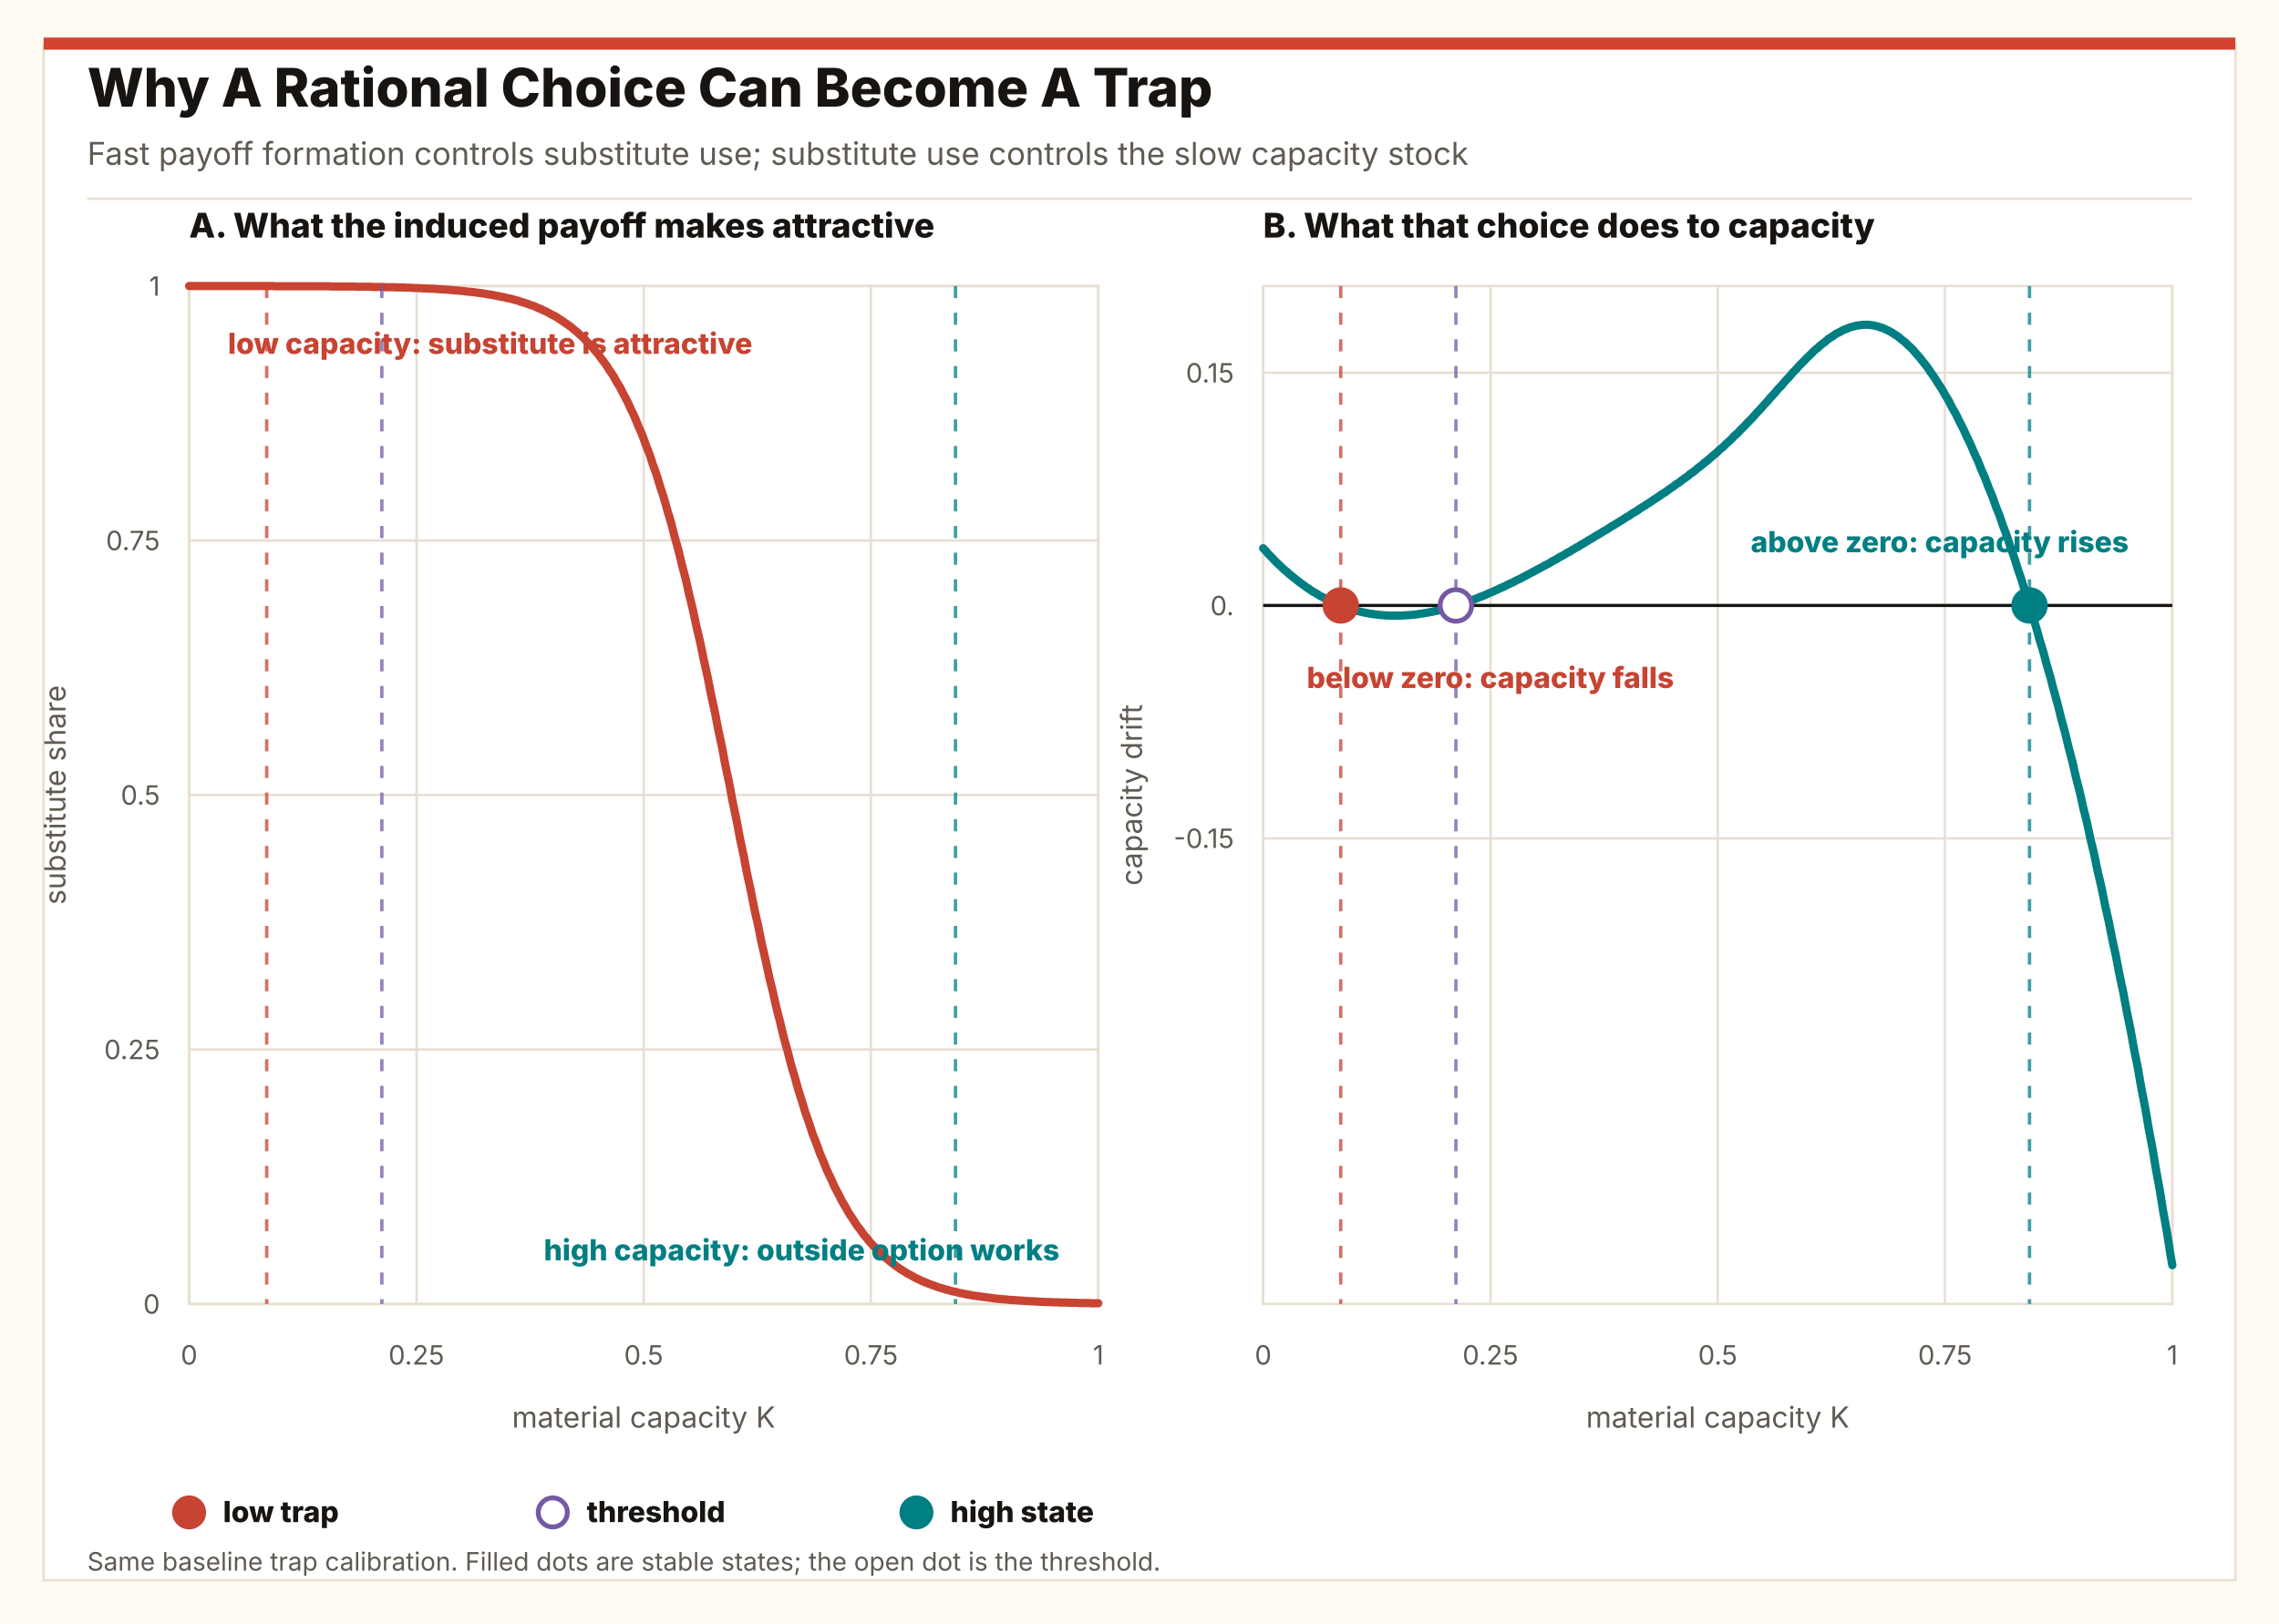
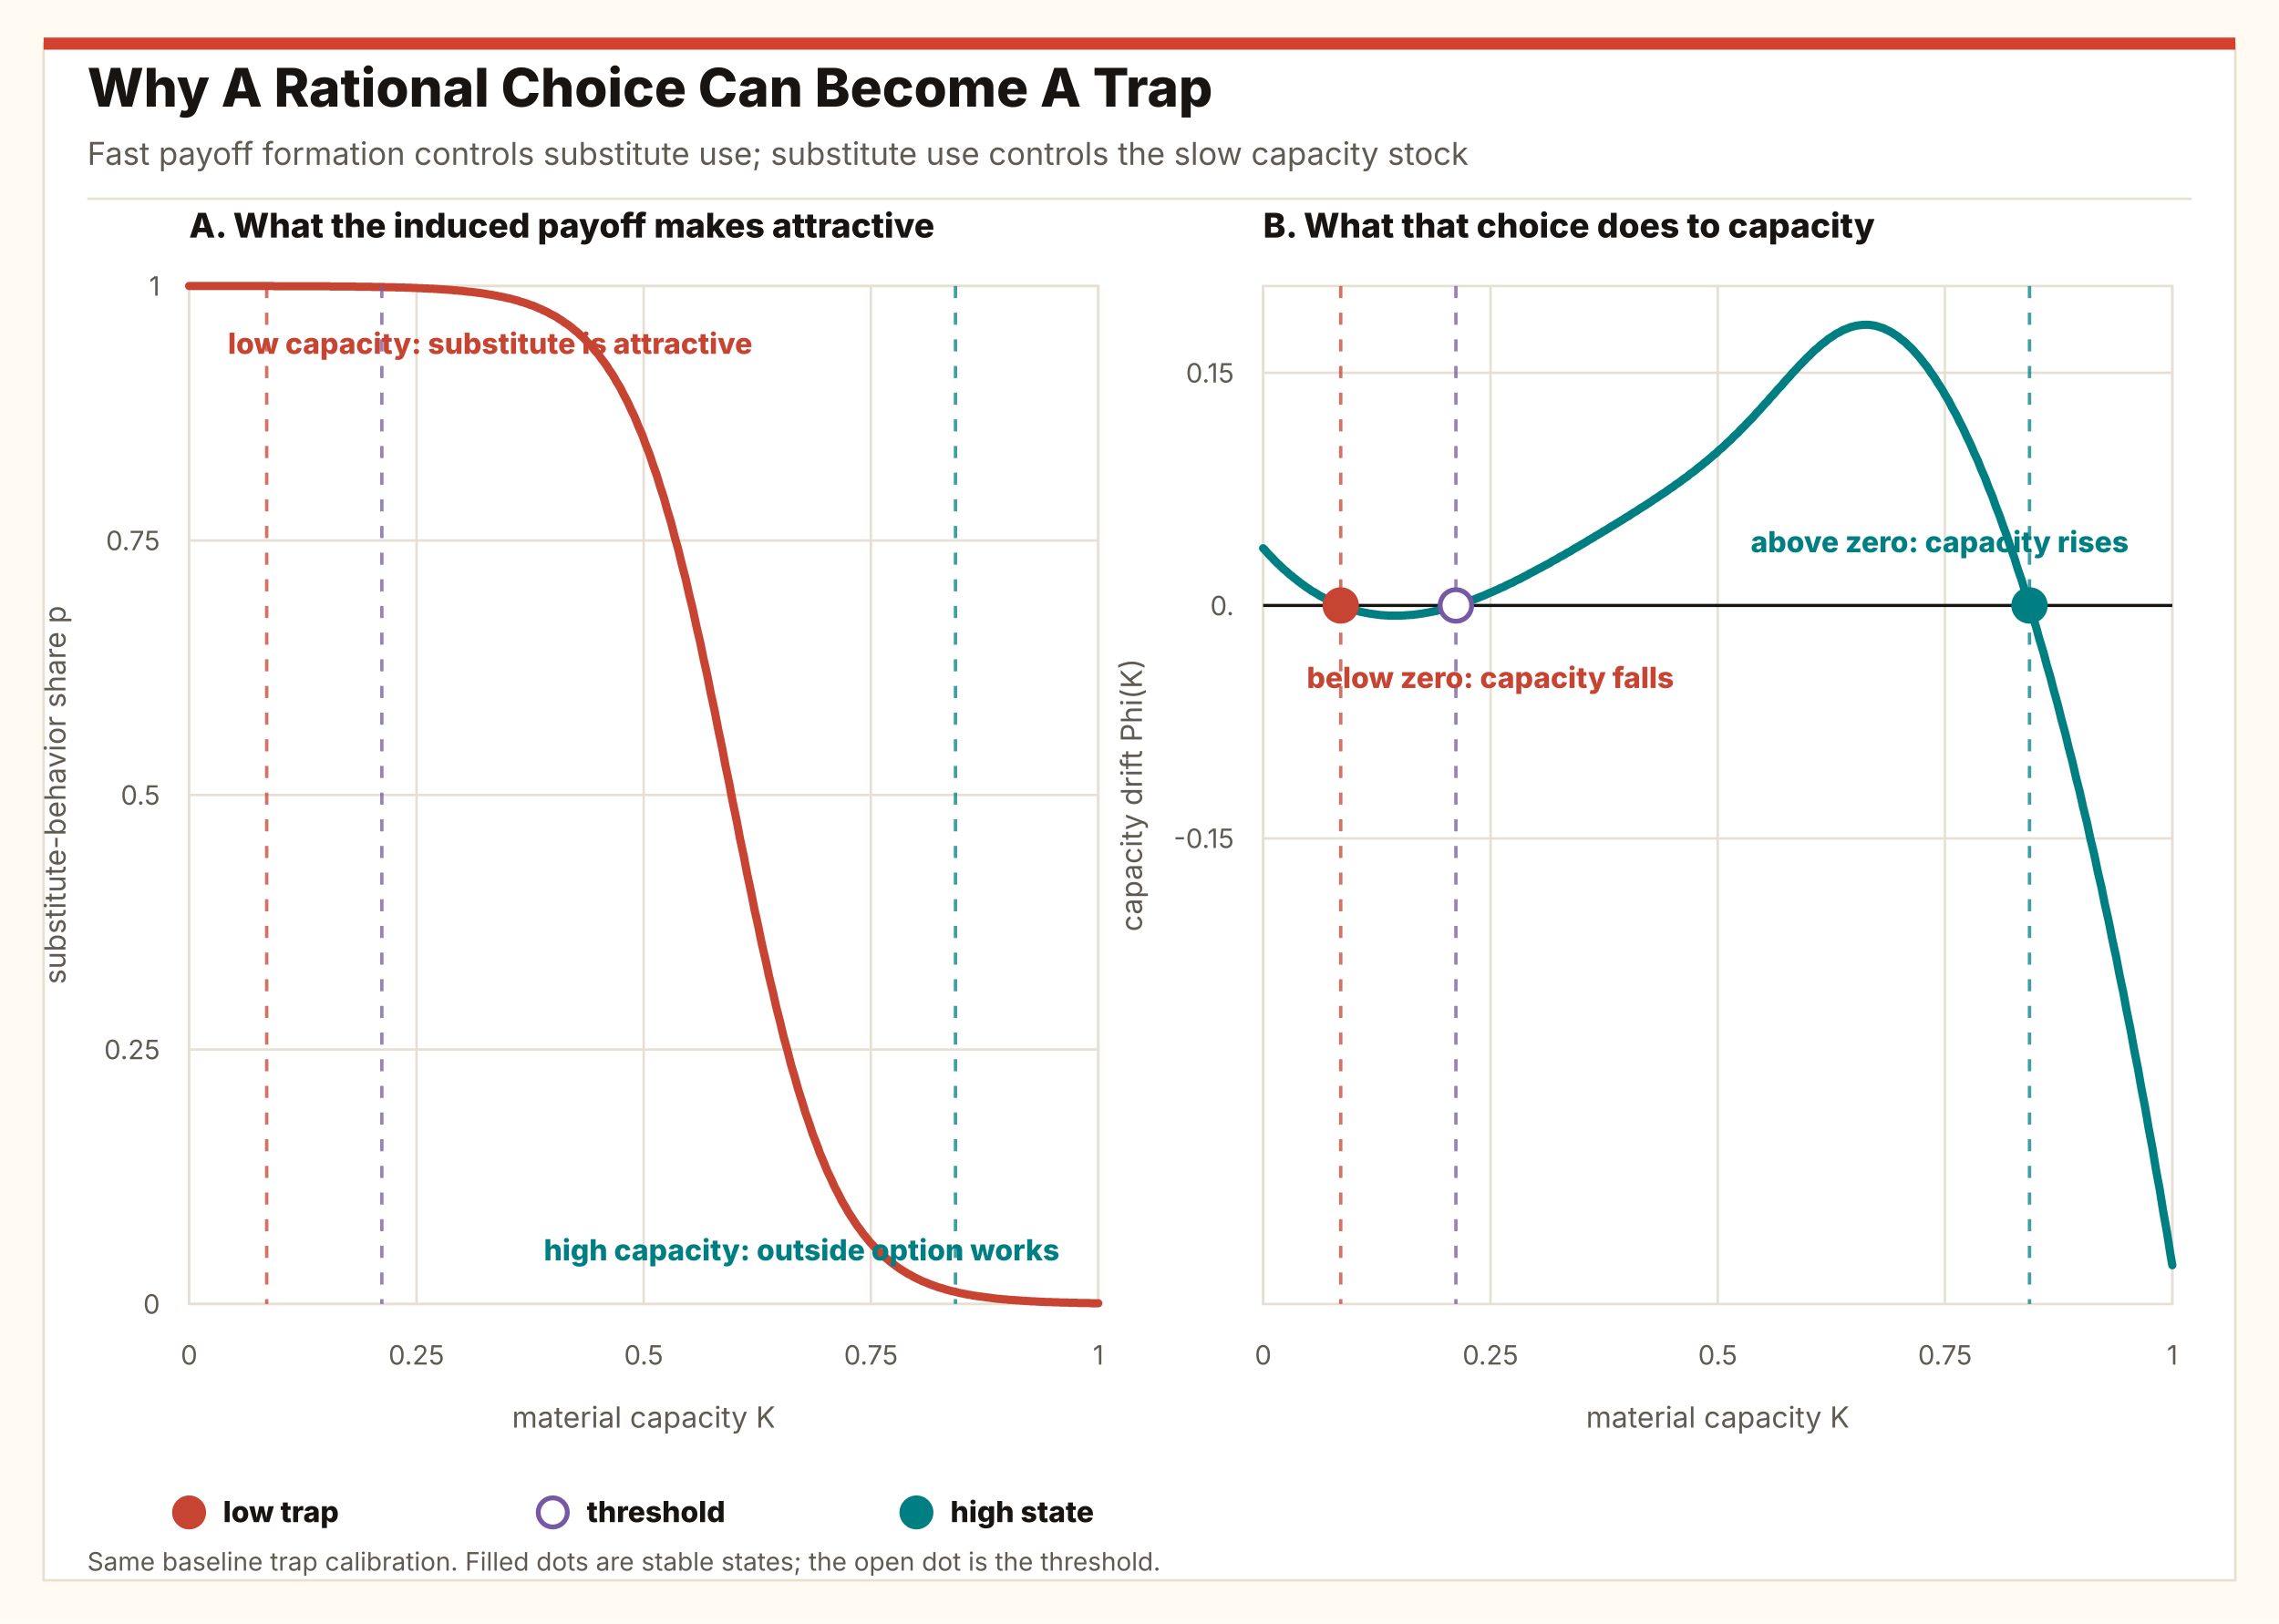
<svg xmlns="http://www.w3.org/2000/svg" width="940" height="670" viewBox="0 0 940 670">
  <rect width="100%" height="100%" fill="#fffaf2" />
  <rect x="18" y="18" width="904" height="634" rx="0" fill="#ffffff" stroke="#eadfce" />
  <line x1="18" y1="18" x2="922" y2="18" stroke="#d5412f" stroke-width="5" />
  <text x="36" y="44" font-family="Inter, &quot;Helvetica Neue&quot;, Arial, sans-serif" font-size="22" font-weight="800" fill="#171411">Why A Rational Choice Can Become A Trap</text>
  <text x="36" y="68" font-family="Inter, &quot;Helvetica Neue&quot;, Arial, sans-serif" font-size="13" fill="#5f5a52">Fast payoff formation controls substitute use; substitute use controls the slow capacity stock</text>
  <line x1="36" y1="82" x2="904" y2="82" stroke="#e7dfd3" stroke-width="1" />
  <text x="78" y="98" font-family="Inter, &quot;Helvetica Neue&quot;, Arial, sans-serif" font-size="14" font-weight="800" fill="#171411">A. What the induced payoff makes attractive</text>
  <rect x="78" y="118" width="375.0" height="420" fill="#ffffff" stroke="#e7dfd3" />
  <line x1="78.0" y1="118" x2="78.0" y2="538" stroke="#e7dfd3" stroke-width="1" />
  <text x="78.0" y="563" font-family="Inter, &quot;Helvetica Neue&quot;, Arial, sans-serif" font-size="11" fill="#5f5a52" text-anchor="middle">0</text>
  <line x1="171.8" y1="118" x2="171.8" y2="538" stroke="#e7dfd3" stroke-width="1" />
  <text x="171.75" y="563" font-family="Inter, &quot;Helvetica Neue&quot;, Arial, sans-serif" font-size="11" fill="#5f5a52" text-anchor="middle">0.25</text>
  <line x1="265.5" y1="118" x2="265.5" y2="538" stroke="#e7dfd3" stroke-width="1" />
  <text x="265.5" y="563" font-family="Inter, &quot;Helvetica Neue&quot;, Arial, sans-serif" font-size="11" fill="#5f5a52" text-anchor="middle">0.5</text>
  <line x1="359.2" y1="118" x2="359.2" y2="538" stroke="#e7dfd3" stroke-width="1" />
  <text x="359.25" y="563" font-family="Inter, &quot;Helvetica Neue&quot;, Arial, sans-serif" font-size="11" fill="#5f5a52" text-anchor="middle">0.75</text>
  <line x1="453.0" y1="118" x2="453.0" y2="538" stroke="#e7dfd3" stroke-width="1" />
  <text x="453.0" y="563" font-family="Inter, &quot;Helvetica Neue&quot;, Arial, sans-serif" font-size="11" fill="#5f5a52" text-anchor="middle">1</text>
  <text x="265.5" y="589" font-family="Inter, &quot;Helvetica Neue&quot;, Arial, sans-serif" font-size="12" fill="#5f5a52" text-anchor="middle">material capacity K</text>
  <text x="521.0" y="98" font-family="Inter, &quot;Helvetica Neue&quot;, Arial, sans-serif" font-size="14" font-weight="800" fill="#171411">B. What that choice does to capacity</text>
  <rect x="521.0" y="118" width="375.0" height="420" fill="#ffffff" stroke="#e7dfd3" />
  <line x1="521.0" y1="118" x2="521.0" y2="538" stroke="#e7dfd3" stroke-width="1" />
  <text x="521.0" y="563" font-family="Inter, &quot;Helvetica Neue&quot;, Arial, sans-serif" font-size="11" fill="#5f5a52" text-anchor="middle">0</text>
  <line x1="614.8" y1="118" x2="614.8" y2="538" stroke="#e7dfd3" stroke-width="1" />
  <text x="614.75" y="563" font-family="Inter, &quot;Helvetica Neue&quot;, Arial, sans-serif" font-size="11" fill="#5f5a52" text-anchor="middle">0.25</text>
  <line x1="708.5" y1="118" x2="708.5" y2="538" stroke="#e7dfd3" stroke-width="1" />
  <text x="708.5" y="563" font-family="Inter, &quot;Helvetica Neue&quot;, Arial, sans-serif" font-size="11" fill="#5f5a52" text-anchor="middle">0.5</text>
  <line x1="802.2" y1="118" x2="802.2" y2="538" stroke="#e7dfd3" stroke-width="1" />
  <text x="802.25" y="563" font-family="Inter, &quot;Helvetica Neue&quot;, Arial, sans-serif" font-size="11" fill="#5f5a52" text-anchor="middle">0.75</text>
  <line x1="896.0" y1="118" x2="896.0" y2="538" stroke="#e7dfd3" stroke-width="1" />
  <text x="896.0" y="563" font-family="Inter, &quot;Helvetica Neue&quot;, Arial, sans-serif" font-size="11" fill="#5f5a52" text-anchor="middle">1</text>
  <text x="708.5" y="589" font-family="Inter, &quot;Helvetica Neue&quot;, Arial, sans-serif" font-size="12" fill="#5f5a52" text-anchor="middle">material capacity K</text>
  <line x1="78" y1="538.0" x2="453.0" y2="538.0" stroke="#e7dfd3" stroke-width="1" />
  <text x="66" y="542.0" font-family="Inter, &quot;Helvetica Neue&quot;, Arial, sans-serif" font-size="11" fill="#5f5a52" text-anchor="end">0</text>
  <line x1="78" y1="433.0" x2="453.0" y2="433.0" stroke="#e7dfd3" stroke-width="1" />
  <text x="66" y="437.0" font-family="Inter, &quot;Helvetica Neue&quot;, Arial, sans-serif" font-size="11" fill="#5f5a52" text-anchor="end">0.25</text>
  <line x1="78" y1="328.0" x2="453.0" y2="328.0" stroke="#e7dfd3" stroke-width="1" />
  <text x="66" y="332.0" font-family="Inter, &quot;Helvetica Neue&quot;, Arial, sans-serif" font-size="11" fill="#5f5a52" text-anchor="end">0.5</text>
  <line x1="78" y1="223.0" x2="453.0" y2="223.0" stroke="#e7dfd3" stroke-width="1" />
  <text x="66" y="227.0" font-family="Inter, &quot;Helvetica Neue&quot;, Arial, sans-serif" font-size="11" fill="#5f5a52" text-anchor="end">0.75</text>
  <line x1="78" y1="118.0" x2="453.0" y2="118.0" stroke="#e7dfd3" stroke-width="1" />
  <text x="66" y="122.0" font-family="Inter, &quot;Helvetica Neue&quot;, Arial, sans-serif" font-size="11" fill="#5f5a52" text-anchor="end">1</text>
-   <text x="27" y="328.0" font-family="Inter, &quot;Helvetica Neue&quot;, Arial, sans-serif" font-size="12" fill="#5f5a52" transform="rotate(-90 27 328.0)" text-anchor="middle">substitute share</text>
+   <text x="27" y="328.0" font-family="Inter, &quot;Helvetica Neue&quot;, Arial, sans-serif" font-size="12" fill="#5f5a52" transform="rotate(-90 27 328.0)" text-anchor="middle">substitute-behavior share p</text>
  <line x1="521.0" y1="345.9" x2="896.0" y2="345.9" stroke="#e7dfd3" stroke-width="1" />
  <text x="509.0" y="349.869" font-family="Inter, &quot;Helvetica Neue&quot;, Arial, sans-serif" font-size="11" fill="#5f5a52" text-anchor="end">-0.15</text>
  <line x1="521.0" y1="249.8" x2="896.0" y2="249.8" stroke="#e7dfd3" stroke-width="1" />
  <text x="509.0" y="253.849" font-family="Inter, &quot;Helvetica Neue&quot;, Arial, sans-serif" font-size="11" fill="#5f5a52" text-anchor="end">0.</text>
  <line x1="521.0" y1="153.8" x2="896.0" y2="153.8" stroke="#e7dfd3" stroke-width="1" />
  <text x="509.0" y="157.829" font-family="Inter, &quot;Helvetica Neue&quot;, Arial, sans-serif" font-size="11" fill="#5f5a52" text-anchor="end">0.15</text>
  <line x1="521.0" y1="249.8" x2="896.0" y2="249.8" stroke="#171411" stroke-width="1.3" />
-   <text x="471.0" y="328.0" font-family="Inter, &quot;Helvetica Neue&quot;, Arial, sans-serif" font-size="12" fill="#5f5a52" transform="rotate(-90 471.0 328.0)" text-anchor="middle">capacity drift</text>
+   <text x="471.0" y="328.0" font-family="Inter, &quot;Helvetica Neue&quot;, Arial, sans-serif" font-size="12" fill="#5f5a52" transform="rotate(-90 471.0 328.0)" text-anchor="middle">capacity drift Phi(K)</text>
  <polyline points="78.0,118.0 78.8,118.0 79.5,118.0 80.2,118.0 81.0,118.0 81.8,118.0 82.5,118.0 83.2,118.0 84.0,118.0 84.8,118.0 85.5,118.0 86.2,118.0 87.0,118.0 87.8,118.0 88.5,118.0 89.2,118.0 90.0,118.0 90.8,118.0 91.5,118.0 92.2,118.0 93.0,118.0 93.8,118.0 94.5,118.0 95.2,118.0 96.0,118.0 96.8,118.0 97.5,118.0 98.2,118.0 99.0,118.0 99.8,118.0 100.5,118.0 101.2,118.0 102.0,118.0 102.8,118.0 103.5,118.0 104.2,118.0 105.0,118.0 105.8,118.0 106.5,118.0 107.2,118.0 108.0,118.0 108.8,118.0 109.5,118.0 110.2,118.0 111.0,118.0 111.8,118.0 112.5,118.0 113.2,118.1 114.0,118.1 114.8,118.1 115.5,118.1 116.2,118.1 117.0,118.1 117.8,118.1 118.5,118.1 119.2,118.1 120.0,118.1 120.8,118.1 121.5,118.1 122.2,118.1 123.0,118.1 123.8,118.1 124.5,118.1 125.2,118.1 126.0,118.1 126.8,118.1 127.5,118.1 128.2,118.1 129.0,118.1 129.8,118.1 130.5,118.1 131.2,118.1 132.0,118.1 132.8,118.1 133.5,118.1 134.2,118.1 135.0,118.1 135.8,118.1 136.5,118.2 137.2,118.2 138.0,118.2 138.8,118.2 139.5,118.2 140.2,118.2 141.0,118.2 141.8,118.2 142.5,118.2 143.2,118.2 144.0,118.2 144.8,118.2 145.5,118.2 146.2,118.2 147.0,118.3 147.8,118.3 148.5,118.3 149.2,118.3 150.0,118.3 150.8,118.3 151.5,118.3 152.2,118.3 153.0,118.3 153.8,118.4 154.5,118.4 155.2,118.4 156.0,118.4 156.8,118.4 157.5,118.4 158.2,118.4 159.0,118.5 159.8,118.5 160.5,118.5 161.2,118.5 162.0,118.5 162.8,118.5 163.5,118.6 164.2,118.6 165.0,118.6 165.8,118.6 166.5,118.6 167.2,118.7 168.0,118.7 168.8,118.7 169.5,118.7 170.2,118.8 171.0,118.8 171.8,118.8 172.5,118.9 173.2,118.9 174.0,118.9 174.8,119.0 175.5,119.0 176.2,119.0 177.0,119.1 177.8,119.1 178.5,119.1 179.2,119.2 180.0,119.2 180.8,119.3 181.5,119.3 182.2,119.4 183.0,119.4 183.8,119.5 184.5,119.5 185.2,119.6 186.0,119.6 186.8,119.7 187.5,119.8 188.2,119.8 189.0,119.9 189.8,120.0 190.5,120.0 191.2,120.1 192.0,120.2 192.8,120.3 193.5,120.4 194.2,120.4 195.0,120.5 195.8,120.6 196.5,120.7 197.2,120.8 198.0,120.9 198.8,121.0 199.5,121.1 200.2,121.2 201.0,121.4 201.8,121.5 202.5,121.6 203.2,121.7 204.0,121.9 204.8,122.0 205.5,122.2 206.2,122.3 207.0,122.5 207.8,122.6 208.5,122.8 209.2,123.0 210.0,123.1 210.8,123.3 211.5,123.5 212.2,123.7 213.0,123.9 213.8,124.1 214.5,124.4 215.2,124.6 216.0,124.8 216.8,125.1 217.5,125.3 218.2,125.6 219.0,125.9 219.8,126.1 220.5,126.4 221.2,126.7 222.0,127.1 222.8,127.4 223.5,127.7 224.2,128.1 225.0,128.4 225.8,128.8 226.5,129.2 227.2,129.6 228.0,130.0 228.8,130.4 229.5,130.8 230.2,131.3 231.0,131.8 231.8,132.3 232.5,132.8 233.2,133.3 234.0,133.8 234.8,134.4 235.5,134.9 236.2,135.5 237.0,136.2 237.8,136.8 238.5,137.4 239.2,138.1 240.0,138.8 240.8,139.5 241.5,140.3 242.2,141.1 243.0,141.9 243.8,142.7 244.5,143.5 245.2,144.4 246.0,145.3 246.8,146.2 247.5,147.2 248.2,148.2 249.0,149.2 249.8,150.3 250.5,151.3 251.2,152.5 252.0,153.6 252.8,154.8 253.5,156.0 254.2,157.3 255.0,158.6 255.8,159.9 256.5,161.3 257.2,162.7 258.0,164.2 258.8,165.7 259.5,167.2 260.2,168.8 261.0,170.4 261.8,172.1 262.5,173.8 263.2,175.6 264.0,177.4 264.8,179.2 265.5,181.1 266.2,183.1 267.0,185.1 267.8,187.1 268.5,189.2 269.2,191.4 270.0,193.6 270.8,195.8 271.5,198.1 272.2,200.5 273.0,202.9 273.8,205.3 274.5,207.8 275.2,210.4 276.0,213.0 276.8,215.7 277.5,218.4 278.2,221.2 279.0,224.0 279.8,226.9 280.5,229.8 281.2,232.7 282.0,235.8 282.8,238.8 283.5,241.9 284.2,245.1 285.0,248.3 285.8,251.6 286.5,254.9 287.2,258.2 288.0,261.6 288.8,265.0 289.5,268.4 290.2,271.9 291.0,275.4 291.8,279.0 292.5,282.6 293.2,286.2 294.0,289.8 294.8,293.5 295.5,297.1 296.2,300.8 297.0,304.5 297.8,308.3 298.5,312.0 299.2,315.8 300.0,319.5 300.8,323.3 301.5,327.1 302.2,330.8 303.0,334.6 303.8,338.4 304.5,342.1 305.2,345.9 306.0,349.6 306.8,353.3 307.5,357.1 308.2,360.7 309.0,364.4 309.8,368.1 310.5,371.7 311.2,375.3 312.0,378.8 312.8,382.4 313.5,385.9 314.2,389.3 315.0,392.8 315.8,396.2 316.5,399.5 317.2,402.8 318.0,406.1 318.8,409.3 319.5,412.5 320.2,415.6 321.0,418.7 321.8,421.8 322.5,424.8 323.2,427.7 324.0,430.6 324.8,433.5 325.5,436.2 326.2,439.0 327.0,441.7 327.8,444.3 328.5,446.9 329.2,449.4 330.0,451.9 330.8,454.4 331.5,456.7 332.2,459.1 333.0,461.3 333.8,463.6 334.5,465.7 335.2,467.9 336.0,469.9 336.8,472.0 337.5,473.9 338.2,475.9 339.0,477.7 339.8,479.6 340.5,481.4 341.2,483.1 342.0,484.8 342.8,486.4 343.5,488.0 344.2,489.6 345.0,491.1 345.8,492.6 346.5,494.0 347.2,495.4 348.0,496.8 348.8,498.1 349.5,499.4 350.2,500.6 351.0,501.8 351.8,503.0 352.5,504.1 353.2,505.2 354.0,506.3 354.8,507.3 355.5,508.3 356.2,509.3 357.0,510.2 357.8,511.2 358.5,512.1 359.2,512.9 360.0,513.7 360.8,514.6 361.5,515.3 362.2,516.1 363.0,516.8 363.8,517.5 364.5,518.2 365.2,518.9 366.0,519.5 366.8,520.2 367.5,520.8 368.2,521.3 369.0,521.9 369.8,522.5 370.5,523.0 371.2,523.5 372.0,524.0 372.8,524.5 373.5,524.9 374.2,525.4 375.0,525.8 375.8,526.2 376.5,526.6 377.2,527.0 378.0,527.4 378.8,527.8 379.5,528.1 380.2,528.5 381.0,528.8 381.8,529.1 382.5,529.4 383.2,529.7 384.0,530.0 384.8,530.3 385.5,530.5 386.2,530.8 387.0,531.1 387.8,531.3 388.5,531.5 389.2,531.7 390.0,532.0 390.8,532.2 391.5,532.4 392.2,532.6 393.0,532.8 393.8,532.9 394.5,533.1 395.2,533.3 396.0,533.5 396.8,533.6 397.5,533.8 398.2,533.9 399.0,534.1 399.8,534.2 400.5,534.3 401.2,534.5 402.0,534.6 402.8,534.7 403.5,534.8 404.2,534.9 405.0,535.0 405.8,535.1 406.5,535.2 407.2,535.3 408.0,535.4 408.8,535.5 409.5,535.6 410.2,535.7 411.0,535.8 411.8,535.9 412.5,535.9 413.2,536.0 414.0,536.1 414.8,536.1 415.5,536.2 416.2,536.3 417.0,536.3 417.8,536.4 418.5,536.4 419.2,536.5 420.0,536.5 420.8,536.6 421.5,536.6 422.2,536.7 423.0,536.7 423.8,536.8 424.5,536.8 425.2,536.9 426.0,536.9 426.8,536.9 427.5,537.0 428.2,537.0 429.0,537.1 429.8,537.1 430.5,537.1 431.2,537.2 432.0,537.2 432.8,537.2 433.5,537.2 434.2,537.3 435.0,537.3 435.8,537.3 436.5,537.3 437.2,537.4 438.0,537.4 438.8,537.4 439.5,537.4 440.2,537.4 441.0,537.5 441.8,537.5 442.5,537.5 443.2,537.5 444.0,537.5 444.8,537.6 445.5,537.6 446.2,537.6 447.0,537.6 447.8,537.6 448.5,537.6 449.2,537.6 450.0,537.7 450.8,537.7 451.5,537.7 452.2,537.7 453.0,537.7" fill="none" stroke="#c74332" stroke-width="3.4" stroke-linejoin="round" stroke-linecap="round" />
  <polyline points="521.0,226.2 521.8,227.0 522.5,227.8 523.2,228.6 524.0,229.4 524.8,230.2 525.5,231.0 526.2,231.7 527.0,232.5 527.8,233.2 528.5,233.9 529.2,234.6 530.0,235.3 530.8,235.9 531.5,236.6 532.2,237.2 533.0,237.8 533.8,238.5 534.5,239.0 535.2,239.6 536.0,240.2 536.8,240.8 537.5,241.3 538.2,241.8 539.0,242.4 539.8,242.9 540.5,243.4 541.2,243.9 542.0,244.3 542.8,244.8 543.5,245.2 544.2,245.7 545.0,246.1 545.8,246.5 546.5,246.9 547.2,247.3 548.0,247.6 548.8,248.0 549.5,248.4 550.2,248.7 551.0,249.0 551.8,249.3 552.5,249.6 553.2,249.9 554.0,250.2 554.8,250.5 555.5,250.8 556.2,251.0 557.0,251.2 557.8,251.5 558.5,251.7 559.2,251.9 560.0,252.1 560.8,252.3 561.5,252.5 562.2,252.6 563.0,252.8 563.8,252.9 564.5,253.1 565.2,253.2 566.0,253.3 566.8,253.4 567.5,253.5 568.2,253.6 569.0,253.7 569.8,253.8 570.5,253.8 571.2,253.9 572.0,253.9 572.8,254.0 573.5,254.0 574.2,254.0 575.0,254.0 575.8,254.0 576.5,254.0 577.2,254.0 578.0,254.0 578.8,253.9 579.5,253.9 580.2,253.8 581.0,253.8 581.8,253.7 582.5,253.7 583.2,253.6 584.0,253.5 584.8,253.4 585.5,253.3 586.2,253.2 587.0,253.1 587.8,252.9 588.5,252.8 589.2,252.7 590.0,252.5 590.8,252.4 591.5,252.2 592.2,252.1 593.0,251.9 593.8,251.7 594.5,251.5 595.2,251.4 596.0,251.2 596.8,251.0 597.5,250.7 598.2,250.5 599.0,250.3 599.8,250.1 600.5,249.9 601.2,249.6 602.0,249.4 602.8,249.1 603.5,248.9 604.2,248.6 605.0,248.4 605.8,248.1 606.5,247.8 607.2,247.5 608.0,247.3 608.8,247.0 609.5,246.7 610.2,246.4 611.0,246.1 611.8,245.8 612.5,245.5 613.2,245.2 614.0,244.8 614.8,244.5 615.5,244.2 616.2,243.9 617.0,243.5 617.8,243.2 618.5,242.8 619.2,242.5 620.0,242.2 620.8,241.8 621.5,241.4 622.2,241.1 623.0,240.7 623.8,240.4 624.5,240.0 625.2,239.6 626.0,239.2 626.8,238.9 627.5,238.5 628.2,238.1 629.0,237.7 629.8,237.3 630.5,236.9 631.2,236.5 632.0,236.1 632.8,235.7 633.5,235.3 634.2,234.9 635.0,234.5 635.8,234.1 636.5,233.7 637.2,233.3 638.0,232.9 638.8,232.5 639.5,232.1 640.2,231.6 641.0,231.2 641.8,230.8 642.5,230.4 643.2,229.9 644.0,229.5 644.8,229.1 645.5,228.7 646.2,228.2 647.0,227.8 647.8,227.4 648.5,226.9 649.2,226.5 650.0,226.0 650.8,225.6 651.5,225.2 652.2,224.7 653.0,224.3 653.8,223.8 654.5,223.4 655.2,222.9 656.0,222.5 656.8,222.0 657.5,221.6 658.2,221.1 659.0,220.7 659.8,220.2 660.5,219.8 661.2,219.3 662.0,218.9 662.8,218.4 663.5,218.0 664.2,217.5 665.0,217.0 665.8,216.6 666.5,216.1 667.2,215.7 668.0,215.2 668.8,214.7 669.5,214.3 670.2,213.8 671.0,213.3 671.8,212.9 672.5,212.4 673.2,211.9 674.0,211.4 674.8,211.0 675.5,210.5 676.2,210.0 677.0,209.5 677.8,209.0 678.5,208.6 679.2,208.1 680.0,207.6 680.8,207.1 681.5,206.6 682.2,206.1 683.0,205.6 683.8,205.1 684.5,204.6 685.2,204.1 686.0,203.6 686.8,203.1 687.5,202.6 688.2,202.1 689.0,201.5 689.8,201.0 690.5,200.5 691.2,199.9 692.0,199.4 692.8,198.9 693.5,198.3 694.2,197.8 695.0,197.2 695.8,196.7 696.5,196.1 697.2,195.5 698.0,195.0 698.8,194.4 699.5,193.8 700.2,193.2 701.0,192.6 701.8,192.0 702.5,191.4 703.2,190.8 704.0,190.2 704.8,189.5 705.5,188.9 706.2,188.3 707.0,187.6 707.8,187.0 708.5,186.3 709.2,185.6 710.0,185.0 710.8,184.3 711.5,183.6 712.2,182.9 713.0,182.2 713.8,181.5 714.5,180.8 715.2,180.0 716.0,179.3 716.8,178.6 717.5,177.8 718.2,177.1 719.0,176.3 719.8,175.5 720.5,174.7 721.2,174.0 722.0,173.2 722.8,172.4 723.5,171.6 724.2,170.8 725.0,169.9 725.8,169.1 726.5,168.3 727.2,167.5 728.0,166.6 728.8,165.8 729.5,165.0 730.2,164.1 731.0,163.3 731.8,162.4 732.5,161.6 733.2,160.7 734.0,159.9 734.8,159.1 735.5,158.2 736.2,157.4 737.0,156.5 737.8,155.7 738.5,154.9 739.2,154.0 740.0,153.2 740.8,152.4 741.5,151.6 742.2,150.8 743.0,150.0 743.8,149.2 744.5,148.5 745.2,147.7 746.0,147.0 746.8,146.2 747.5,145.5 748.2,144.8 749.0,144.1 749.8,143.5 750.5,142.8 751.2,142.2 752.0,141.6 752.8,141.0 753.5,140.4 754.2,139.8 755.0,139.3 755.8,138.8 756.5,138.3 757.2,137.8 758.0,137.4 758.8,137.0 759.5,136.6 760.2,136.2 761.0,135.9 761.8,135.6 762.5,135.3 763.2,135.0 764.0,134.8 764.8,134.6 765.5,134.4 766.2,134.3 767.0,134.2 767.8,134.1 768.5,134.0 769.2,134.0 770.0,134.0 770.8,134.0 771.5,134.1 772.2,134.2 773.0,134.3 773.8,134.5 774.5,134.7 775.2,134.9 776.0,135.2 776.8,135.4 777.5,135.8 778.2,136.1 779.0,136.5 779.8,136.9 780.5,137.3 781.2,137.8 782.0,138.3 782.8,138.8 783.5,139.4 784.2,140.0 785.0,140.6 785.8,141.2 786.5,141.9 787.2,142.6 788.0,143.3 788.8,144.1 789.5,144.9 790.2,145.7 791.0,146.6 791.8,147.5 792.5,148.4 793.2,149.3 794.0,150.3 794.8,151.3 795.5,152.3 796.2,153.4 797.0,154.5 797.8,155.6 798.5,156.7 799.2,157.9 800.0,159.1 800.8,160.3 801.5,161.5 802.2,162.8 803.0,164.1 803.8,165.4 804.5,166.8 805.2,168.2 806.0,169.6 806.8,171.0 807.5,172.4 808.2,173.9 809.0,175.4 809.8,177.0 810.5,178.5 811.2,180.1 812.0,181.7 812.8,183.4 813.5,185.0 814.2,186.7 815.0,188.4 815.8,190.1 816.5,191.9 817.2,193.7 818.0,195.5 818.8,197.3 819.5,199.2 820.2,201.1 821.0,203.0 821.8,204.9 822.5,206.9 823.2,208.9 824.0,210.9 824.8,212.9 825.5,215.0 826.2,217.0 827.0,219.1 827.8,221.3 828.5,223.4 829.2,225.6 830.0,227.8 830.8,230.0 831.5,232.3 832.2,234.6 833.0,236.9 833.8,239.2 834.5,241.5 835.2,243.9 836.0,246.3 836.8,248.7 837.5,251.2 838.2,253.7 839.0,256.1 839.8,258.7 840.5,261.2 841.2,263.8 842.0,266.4 842.8,269.0 843.5,271.6 844.2,274.3 845.0,277.0 845.8,279.7 846.5,282.5 847.2,285.2 848.0,288.0 848.8,290.9 849.5,293.7 850.2,296.6 851.0,299.5 851.8,302.4 852.5,305.3 853.2,308.3 854.0,311.3 854.8,314.3 855.5,317.4 856.2,320.5 857.0,323.6 857.8,326.7 858.5,329.8 859.2,333.0 860.0,336.2 860.8,339.4 861.5,342.7 862.2,346.0 863.0,349.3 863.8,352.6 864.5,356.0 865.2,359.4 866.0,362.8 866.8,366.2 867.5,369.7 868.2,373.2 869.0,376.7 869.8,380.3 870.5,383.8 871.2,387.4 872.0,391.1 872.8,394.7 873.5,398.4 874.2,402.1 875.0,405.9 875.8,409.6 876.5,413.4 877.2,417.2 878.0,421.1 878.8,425.0 879.5,428.9 880.2,432.8 881.0,436.8 881.8,440.7 882.5,444.8 883.2,448.8 884.0,452.9 884.8,457.0 885.5,461.1 886.2,465.3 887.0,469.5 887.8,473.7 888.5,477.9 889.2,482.2 890.0,486.5 890.8,490.8 891.5,495.2 892.2,499.6 893.0,504.0 893.8,508.5 894.5,512.9 895.2,517.5 896.0,522.0" fill="none" stroke="#007f83" stroke-width="3.4" stroke-linejoin="round" stroke-linecap="round" />
  <line x1="110.0" y1="118" x2="110.0" y2="538" stroke="#c74332" stroke-width="1.4" stroke-dasharray="5 6" opacity="0.75" />
  <line x1="553.0" y1="118" x2="553.0" y2="538" stroke="#c74332" stroke-width="1.4" stroke-dasharray="5 6" opacity="0.75" />
  <circle cx="553.0" cy="249.8" r="6.5" fill="#c74332" stroke="#c74332" stroke-width="2" />
  <line x1="157.5" y1="118" x2="157.5" y2="538" stroke="#7658a5" stroke-width="1.4" stroke-dasharray="5 6" opacity="0.75" />
  <line x1="600.5" y1="118" x2="600.5" y2="538" stroke="#7658a5" stroke-width="1.4" stroke-dasharray="5 6" opacity="0.75" />
  <circle cx="600.5" cy="249.8" r="6.5" fill="#ffffff" stroke="#7658a5" stroke-width="2" />
  <line x1="394.1" y1="118" x2="394.1" y2="538" stroke="#007f83" stroke-width="1.4" stroke-dasharray="5 6" opacity="0.75" />
  <line x1="837.1" y1="118" x2="837.1" y2="538" stroke="#007f83" stroke-width="1.4" stroke-dasharray="5 6" opacity="0.75" />
  <circle cx="837.1" cy="249.8" r="6.5" fill="#007f83" stroke="#007f83" stroke-width="2" />
  <text x="94" y="146" font-family="Inter, &quot;Helvetica Neue&quot;, Arial, sans-serif" font-size="12" font-weight="800" fill="#c74332">low capacity: substitute is attractive</text>
  <text x="437.0" y="520" font-family="Inter, &quot;Helvetica Neue&quot;, Arial, sans-serif" font-size="12" font-weight="800" fill="#007f83" text-anchor="end">high capacity: outside option works</text>
  <text x="539.0" y="283.849" font-family="Inter, &quot;Helvetica Neue&quot;, Arial, sans-serif" font-size="12" font-weight="800" fill="#c74332">below zero: capacity falls</text>
  <text x="878.0" y="227.849" font-family="Inter, &quot;Helvetica Neue&quot;, Arial, sans-serif" font-size="12" font-weight="800" fill="#007f83" text-anchor="end">above zero: capacity rises</text>
  <circle cx="78" cy="624" r="6" fill="#c74332" stroke="#c74332" stroke-width="2" />
  <text x="92" y="628" font-family="Inter, &quot;Helvetica Neue&quot;, Arial, sans-serif" font-size="12" font-weight="800" fill="#171411">low trap</text>
  <circle cx="228" cy="624" r="6" fill="#ffffff" stroke="#7658a5" stroke-width="2" />
  <text x="242" y="628" font-family="Inter, &quot;Helvetica Neue&quot;, Arial, sans-serif" font-size="12" font-weight="800" fill="#171411">threshold</text>
  <circle cx="378" cy="624" r="6" fill="#007f83" stroke="#007f83" stroke-width="2" />
  <text x="392" y="628" font-family="Inter, &quot;Helvetica Neue&quot;, Arial, sans-serif" font-size="12" font-weight="800" fill="#171411">high state</text>
  <text x="36" y="648" font-family="Inter, &quot;Helvetica Neue&quot;, Arial, sans-serif" font-size="10.5" fill="#5f5a52">Same baseline trap calibration. Filled dots are stable states; the open dot is the threshold.</text>
</svg>
